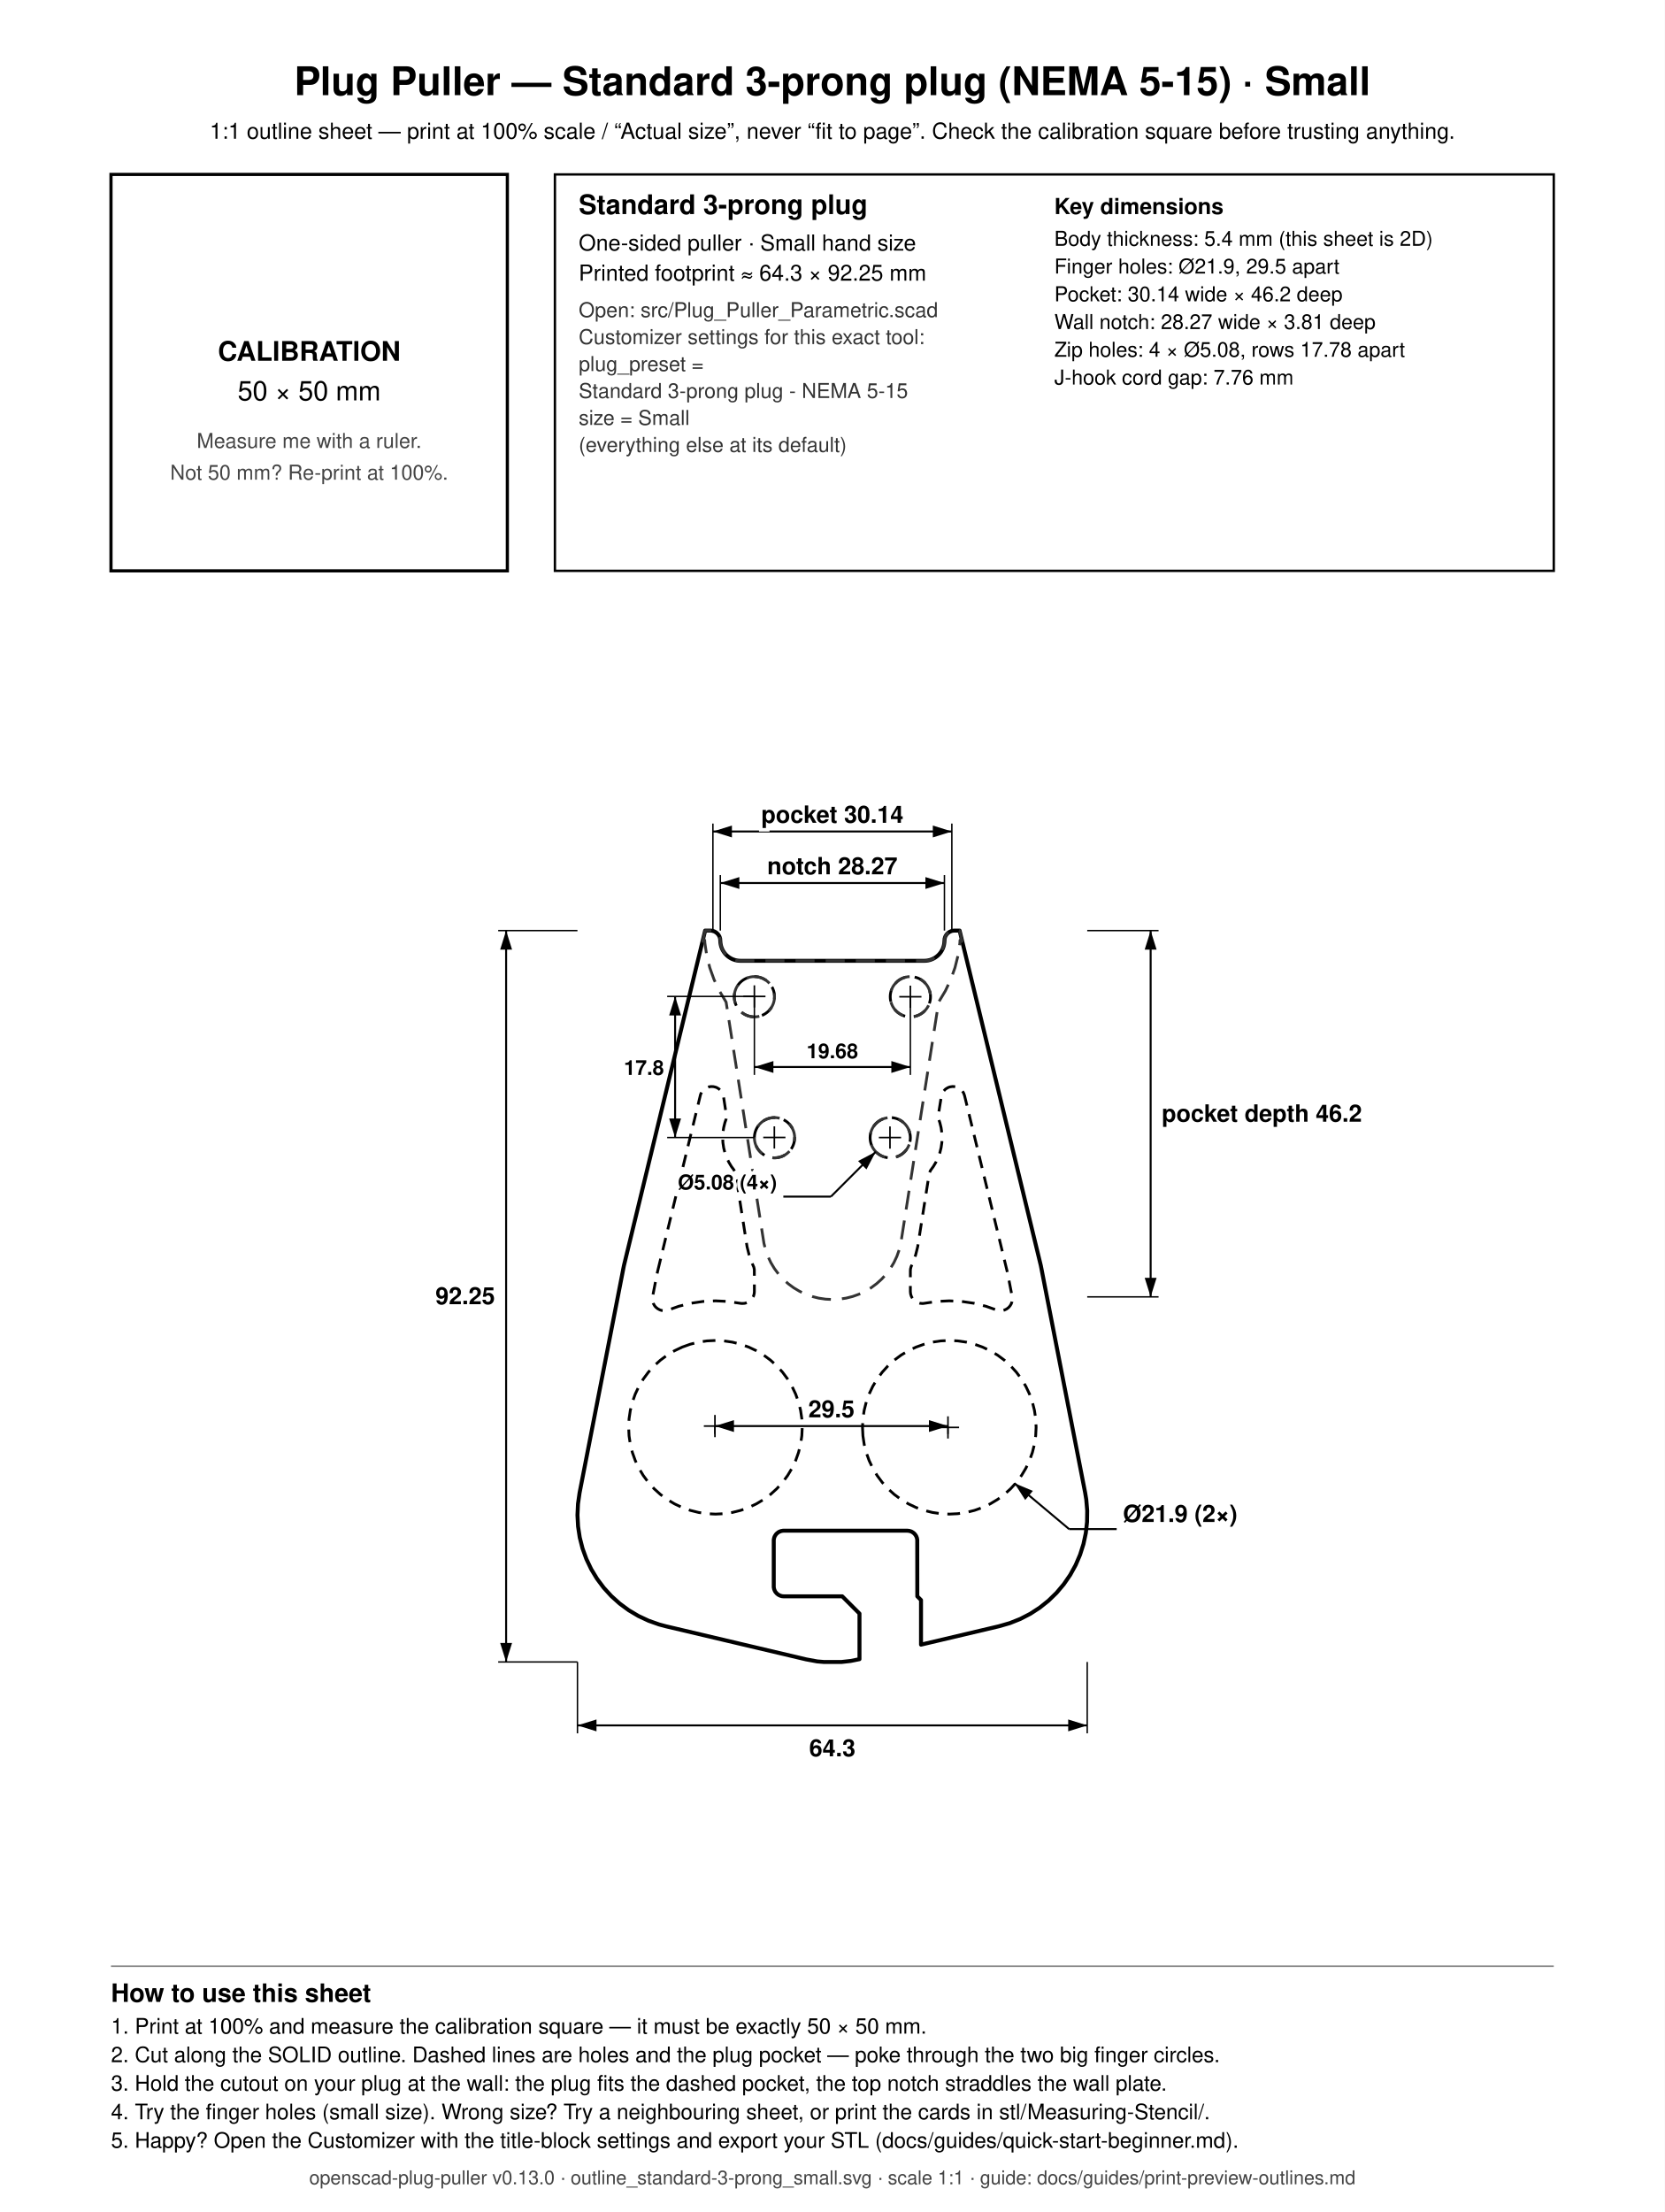
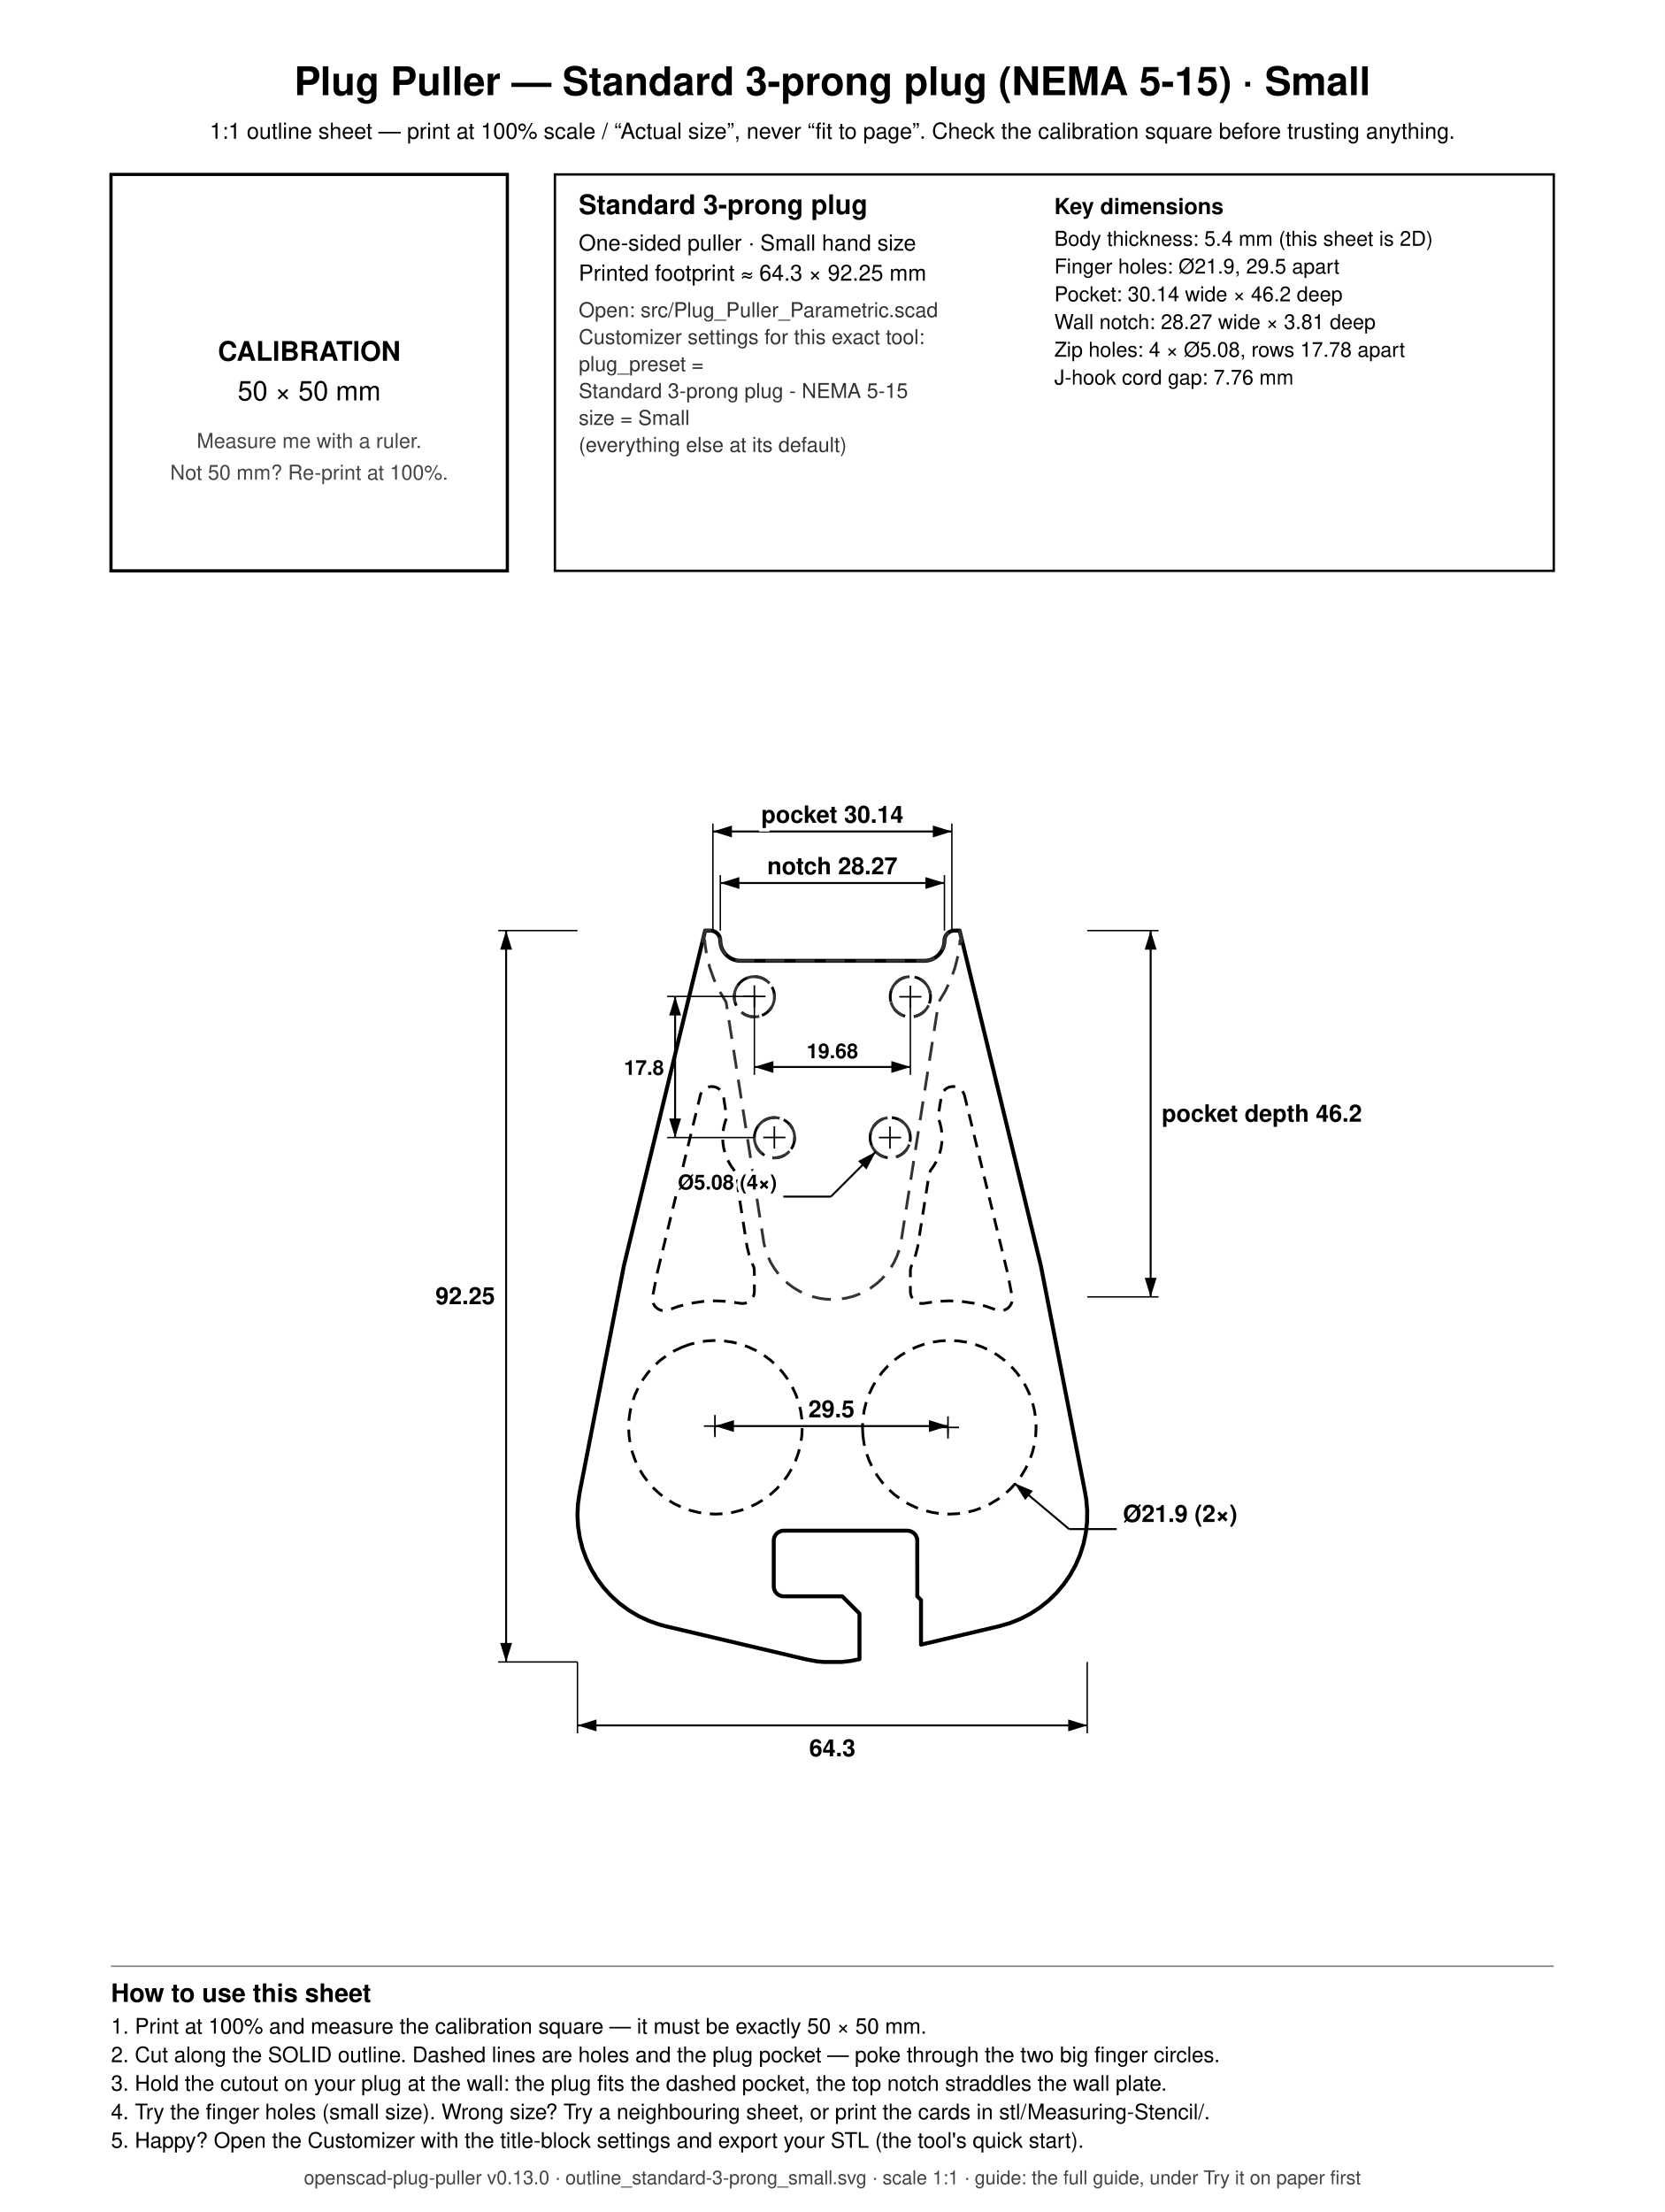
<svg xmlns="http://www.w3.org/2000/svg" width="210mm" height="279mm" viewBox="0 0 210 279">
  <rect x="0" y="0" width="210" height="279" fill="white" />
  <text x="105.000" y="12.000" font-family="Helvetica, Arial, sans-serif" font-size="5" font-weight="bold" text-anchor="middle" fill="black">Plug Puller — Standard 3-prong plug (NEMA 5-15) · Small</text>
  <text x="105.000" y="17.500" font-family="Helvetica, Arial, sans-serif" font-size="2.8" font-weight="normal" text-anchor="middle" fill="black">1:1 outline sheet — print at 100% scale / “Actual size”, never “fit to page”. Check the calibration square before trusting anything.</text>
  <rect x="14" y="22" width="50" height="50" fill="none" stroke="black" stroke-width="0.4" />
  <text x="39.000" y="45.500" font-family="Helvetica, Arial, sans-serif" font-size="3.4" font-weight="bold" text-anchor="middle" fill="black">CALIBRATION</text>
  <text x="39.000" y="50.500" font-family="Helvetica, Arial, sans-serif" font-size="3.4" font-weight="normal" text-anchor="middle" fill="black">50 × 50 mm</text>
  <text x="39.000" y="56.500" font-family="Helvetica, Arial, sans-serif" font-size="2.6" font-weight="normal" text-anchor="middle" fill="#444444">Measure me with a ruler.</text>
  <text x="39.000" y="60.500" font-family="Helvetica, Arial, sans-serif" font-size="2.6" font-weight="normal" text-anchor="middle" fill="#444444">Not 50 mm? Re-print at 100%.</text>
  <rect x="70" y="22" width="126" height="50" fill="none" stroke="black" stroke-width="0.3" />
  <text x="73.000" y="27.000" font-family="Helvetica, Arial, sans-serif" font-size="3.4" font-weight="bold" text-anchor="start" fill="black">Standard 3-prong plug</text>
  <text x="73.000" y="31.600" font-family="Helvetica, Arial, sans-serif" font-size="2.8" font-weight="normal" text-anchor="start" fill="black">One-sided puller · Small hand size</text>
  <text x="73.000" y="35.400" font-family="Helvetica, Arial, sans-serif" font-size="2.8" font-weight="normal" text-anchor="start" fill="black">Printed footprint ≈ 64.3 × 92.25 mm</text>
  <text x="73.000" y="40.000" font-family="Helvetica, Arial, sans-serif" font-size="2.6" font-weight="normal" text-anchor="start" fill="#333333">Open: src/Plug_Puller_Parametric.scad</text>
  <text x="73.000" y="43.400" font-family="Helvetica, Arial, sans-serif" font-size="2.6" font-weight="normal" text-anchor="start" fill="#333333">Customizer settings for this exact tool:</text>
  <text x="73.000" y="46.800" font-family="Helvetica, Arial, sans-serif" font-size="2.6" font-weight="normal" text-anchor="start" fill="#333333">  plug_preset =</text>
  <text x="73.000" y="50.200" font-family="Helvetica, Arial, sans-serif" font-size="2.6" font-weight="normal" text-anchor="start" fill="#333333">      Standard 3-prong plug - NEMA 5-15</text>
  <text x="73.000" y="53.600" font-family="Helvetica, Arial, sans-serif" font-size="2.6" font-weight="normal" text-anchor="start" fill="#333333">  size = Small</text>
  <text x="73.000" y="57.000" font-family="Helvetica, Arial, sans-serif" font-size="2.6" font-weight="normal" text-anchor="start" fill="#333333">  (everything else at its default)</text>
  <text x="133.000" y="27.000" font-family="Helvetica, Arial, sans-serif" font-size="2.8" font-weight="bold" text-anchor="start" fill="black">Key dimensions</text>
  <text x="133.000" y="31.000" font-family="Helvetica, Arial, sans-serif" font-size="2.6" font-weight="normal" text-anchor="start" fill="black">Body thickness: 5.4 mm (this sheet is 2D)</text>
  <text x="133.000" y="34.500" font-family="Helvetica, Arial, sans-serif" font-size="2.6" font-weight="normal" text-anchor="start" fill="black">Finger holes: Ø21.9, 29.5 apart</text>
  <text x="133.000" y="38.000" font-family="Helvetica, Arial, sans-serif" font-size="2.6" font-weight="normal" text-anchor="start" fill="black">Pocket: 30.14 wide × 46.2 deep</text>
  <text x="133.000" y="41.500" font-family="Helvetica, Arial, sans-serif" font-size="2.6" font-weight="normal" text-anchor="start" fill="black">Wall notch: 28.27 wide × 3.81 deep</text>
  <text x="133.000" y="45.000" font-family="Helvetica, Arial, sans-serif" font-size="2.6" font-weight="normal" text-anchor="start" fill="black">Zip holes: 4 × Ø5.08, rows 17.78 apart</text>
  <text x="133.000" y="48.500" font-family="Helvetica, Arial, sans-serif" font-size="2.6" font-weight="normal" text-anchor="start" fill="black">J-hook cord gap: 7.76 mm</text>
  <line x1="14.000" y1="248.000" x2="196.000" y2="248.000" stroke="#888888" stroke-width="0.2" />
  <text x="14.000" y="252.500" font-family="Helvetica, Arial, sans-serif" font-size="3.2" font-weight="bold" text-anchor="start" fill="black">How to use this sheet</text>
  <text x="14.000" y="256.500" font-family="Helvetica, Arial, sans-serif" font-size="2.7" font-weight="normal" text-anchor="start" fill="black">1. Print at 100% and measure the calibration square — it must be exactly 50 × 50 mm.</text>
  <text x="14.000" y="260.100" font-family="Helvetica, Arial, sans-serif" font-size="2.7" font-weight="normal" text-anchor="start" fill="black">2. Cut along the SOLID outline. Dashed lines are holes and the plug pocket — poke through the two big finger circles.</text>
  <text x="14.000" y="263.700" font-family="Helvetica, Arial, sans-serif" font-size="2.7" font-weight="normal" text-anchor="start" fill="black">3. Hold the cutout on your plug at the wall: the plug fits the dashed pocket, the top notch straddles the wall plate.</text>
  <text x="14.000" y="267.300" font-family="Helvetica, Arial, sans-serif" font-size="2.7" font-weight="normal" text-anchor="start" fill="black">4. Try the finger holes (small size). Wrong size? Try a neighbouring sheet, or print the cards in stl/Measuring-Stencil/.</text>
-   <text x="14.000" y="270.900" font-family="Helvetica, Arial, sans-serif" font-size="2.7" font-weight="normal" text-anchor="start" fill="black">5. Happy? Open the Customizer with the title-block settings and export your STL (docs/guides/quick-start-beginner.md).</text>
-   <text x="105.000" y="275.500" font-family="Helvetica, Arial, sans-serif" font-size="2.4" font-weight="normal" text-anchor="middle" fill="#444444">openscad-plug-puller v0.13.0 · outline_standard-3-prong_small.svg · scale 1:1 · guide: docs/guides/print-preview-outlines.md</text>
+   <text x="14.000" y="270.900" font-family="Helvetica, Arial, sans-serif" font-size="2.7" font-weight="normal" text-anchor="start" fill="black">5. Happy? Open the Customizer with the title-block settings and export your STL (the tool's quick start).</text>
+   <text x="105.000" y="275.500" font-family="Helvetica, Arial, sans-serif" font-size="2.4" font-weight="normal" text-anchor="middle" fill="#444444">openscad-plug-puller v0.13.0 · outline_standard-3-prong_small.svg · scale 1:1 · guide: the full guide, under Try it on paper first</text>
  <path d="M 72.844 191.106 L 72.909 189.689 L 73.112 188.286 L 78.700 159.650 L 88.950 117.375 L 89.595 117.375 L 89.843 117.399 L 90.081 117.472 L 90.194 117.525 L 90.401 117.663 L 90.577 117.839 L 90.715 118.046 L 90.768 118.159 L 90.841 118.397 L 90.877 118.894 L 90.914 119.141 L 90.974 119.382 L 91.058 119.617 L 91.165 119.842 L 91.293 120.056 L 91.442 120.256 L 91.609 120.441 L 91.794 120.608 L 91.994 120.757 L 92.208 120.885 L 92.433 120.992 L 92.668 121.076 L 92.909 121.136 L 93.156 121.173 L 93.405 121.185 L 116.595 121.185 L 116.844 121.173 L 117.091 121.136 L 117.332 121.076 L 117.567 120.992 L 117.792 120.885 L 118.006 120.757 L 118.206 120.608 L 118.391 120.441 L 118.558 120.256 L 118.707 120.056 L 118.835 119.842 L 118.942 119.617 L 119.026 119.382 L 119.086 119.141 L 119.123 118.894 L 119.159 118.397 L 119.232 118.159 L 119.285 118.046 L 119.410 117.858 L 119.599 117.663 L 119.806 117.525 L 120.036 117.430 L 120.157 117.399 L 120.405 117.375 L 121.050 117.375 L 131.300 159.650 L 136.888 188.286 L 137.027 189.129 L 137.147 190.542 L 137.127 191.960 L 136.969 193.369 L 136.673 194.756 L 136.243 196.107 L 135.683 197.410 L 134.997 198.651 L 134.193 199.819 L 133.279 200.903 L 132.263 201.892 L 131.154 202.776 L 129.964 203.548 L 128.705 204.199 L 127.387 204.724 L 126.025 205.117 L 116.181 207.440 L 116.181 201.814 L 115.713 201.345 L 115.706 194.211 L 115.658 193.966 L 115.563 193.736 L 115.424 193.529 L 115.248 193.353 L 115.041 193.215 L 114.929 193.162 L 114.690 193.089 L 114.442 193.065 L 98.870 193.065 L 98.746 193.071 L 98.501 193.120 L 98.271 193.215 L 98.164 193.279 L 97.972 193.437 L 97.888 193.529 L 97.750 193.736 L 97.697 193.849 L 97.655 193.966 L 97.606 194.211 L 97.606 200.199 L 97.655 200.444 L 97.750 200.674 L 97.814 200.781 L 97.972 200.973 L 98.164 201.131 L 98.384 201.248 L 98.622 201.321 L 98.870 201.345 L 106.245 201.345 L 108.419 203.518 L 108.419 209.272 L 107.315 209.495 L 106.161 209.625 L 103.922 209.625 L 103.075 209.553 L 101.681 209.296 L 83.975 205.117 L 83.150 204.896 L 81.813 204.423 L 80.529 203.822 L 79.310 203.097 L 78.168 202.256 L 77.114 201.308 L 76.157 200.261 L 75.309 199.125 L 74.575 197.911 L 73.964 196.631 L 73.482 195.298 L 73.132 193.924 L 72.919 192.522 L 72.844 191.106 Z" fill="none" stroke="black" stroke-width="0.5" stroke-linejoin="round" />
  <path d="M 110.185 142.091 L 110.333 141.891 L 110.500 141.706 L 110.685 141.538 L 110.885 141.390 L 111.098 141.261 L 111.323 141.154 L 111.558 141.070 L 111.800 141.009 L 112.046 140.972 L 112.295 140.959 L 112.544 140.971 L 112.791 141.008 L 113.032 141.068 L 113.267 141.151 L 113.493 141.258 L 113.707 141.385 L 113.907 141.534 L 114.092 141.701 L 114.260 141.885 L 114.408 142.085 L 114.537 142.299 L 114.644 142.524 L 114.728 142.759 L 114.789 143.000 L 114.826 143.247 L 114.838 143.496 L 114.827 143.745 L 114.790 143.991 L 114.730 144.233 L 114.647 144.468 L 114.540 144.693 L 114.412 144.907 L 114.264 145.108 L 114.097 145.293 L 113.913 145.460 L 113.713 145.609 L 113.499 145.738 L 113.274 145.844 L 113.039 145.929 L 112.798 145.990 L 112.551 146.027 L 112.302 146.039 L 112.053 146.027 L 111.807 145.991 L 111.565 145.931 L 111.330 145.847 L 111.105 145.741 L 110.891 145.613 L 110.690 145.465 L 110.505 145.298 L 110.338 145.113 L 110.189 144.913 L 110.060 144.700 L 109.954 144.475 L 109.869 144.240 L 109.808 143.998 L 109.771 143.752 L 109.759 143.503 L 109.771 143.254 L 109.807 143.007 L 109.867 142.766 L 109.951 142.531 L 110.057 142.305 L 110.185 142.091 Z" fill="none" stroke="black" stroke-width="0.35" stroke-linejoin="round" stroke-dasharray="1.6,1.1" />
  <path d="M 82.963 160.316 L 88.370 138.049 L 88.493 137.782 L 88.666 137.544 L 88.882 137.345 L 89.133 137.192 L 89.409 137.091 L 89.700 137.045 L 89.994 137.057 L 90.274 137.125 L 90.416 137.181 L 90.664 137.327 L 90.889 137.526 L 91.063 137.756 L 91.136 137.890 L 91.238 138.166 L 91.267 138.308 L 91.637 140.724 L 91.636 140.872 L 91.594 141.158 L 91.442 141.603 L 91.288 142.221 L 91.193 142.861 L 91.161 143.502 L 91.193 144.138 L 91.287 144.773 L 91.444 145.400 L 91.660 146.004 L 91.935 146.584 L 92.262 147.131 L 92.534 147.497 L 92.681 147.741 L 92.783 148.017 L 92.812 148.159 L 94.239 157.253 L 94.499 158.292 L 94.860 159.301 L 95.095 159.835 L 95.154 160.128 L 95.161 162.907 L 95.145 163.130 L 95.075 163.410 L 95.017 163.551 L 94.869 163.798 L 94.669 164.021 L 94.437 164.193 L 94.303 164.266 L 94.026 164.365 L 93.887 164.393 L 93.588 164.408 L 93.443 164.394 L 91.811 164.152 L 90.252 164.075 L 88.689 164.152 L 87.136 164.382 L 85.622 164.761 L 84.303 165.233 L 84.093 165.291 L 83.801 165.321 L 83.508 165.294 L 83.369 165.259 L 83.226 165.209 L 82.967 165.071 L 82.739 164.886 L 82.637 164.774 L 82.549 164.655 L 82.412 164.401 L 82.362 164.262 L 82.303 163.968 L 82.296 163.827 L 82.324 163.531 L 82.845 160.859 L 82.963 160.316 Z" fill="none" stroke="black" stroke-width="0.35" stroke-linejoin="round" stroke-dasharray="1.6,1.1" />
  <path d="M 86.056 169.910 L 87.068 169.548 L 88.110 169.286 L 89.173 169.128 L 90.246 169.075 L 91.320 169.128 L 92.383 169.285 L 93.425 169.546 L 94.437 169.907 L 95.408 170.366 L 96.330 170.919 L 97.194 171.558 L 97.990 172.280 L 98.712 173.076 L 99.352 173.939 L 99.905 174.860 L 100.365 175.831 L 100.727 176.843 L 100.989 177.885 L 101.147 178.948 L 101.200 180.021 L 101.147 181.095 L 100.990 182.158 L 100.729 183.200 L 100.368 184.212 L 99.909 185.183 L 99.356 186.105 L 98.717 186.969 L 97.995 187.765 L 97.199 188.487 L 96.336 189.127 L 95.415 189.680 L 94.444 190.140 L 93.432 190.502 L 92.390 190.764 L 91.327 190.922 L 90.254 190.975 L 89.180 190.922 L 88.117 190.765 L 87.075 190.504 L 86.063 190.143 L 85.092 189.684 L 84.170 189.131 L 83.306 188.492 L 82.510 187.770 L 81.788 186.974 L 81.148 186.111 L 80.595 185.190 L 80.135 184.219 L 79.773 183.207 L 79.511 182.165 L 79.353 181.102 L 79.300 180.029 L 79.353 178.955 L 79.510 177.892 L 79.771 176.850 L 80.132 175.838 L 80.591 174.867 L 81.144 173.945 L 81.783 173.081 L 82.505 172.285 L 83.301 171.563 L 84.164 170.923 L 85.085 170.370 L 86.056 169.910 Z" fill="none" stroke="black" stroke-width="0.35" stroke-linejoin="round" stroke-dasharray="1.6,1.1" />
  <path d="M 95.158 123.179 L 95.407 123.191 L 95.653 123.228 L 95.895 123.288 L 96.130 123.371 L 96.355 123.478 L 96.569 123.605 L 96.770 123.754 L 96.955 123.921 L 97.122 124.105 L 97.271 124.305 L 97.400 124.519 L 97.506 124.744 L 97.591 124.979 L 97.652 125.220 L 97.689 125.467 L 97.701 125.716 L 97.689 125.965 L 97.653 126.211 L 97.593 126.453 L 97.509 126.688 L 97.403 126.913 L 97.275 127.127 L 97.127 127.328 L 96.960 127.513 L 96.775 127.680 L 96.575 127.829 L 96.362 127.958 L 96.137 128.064 L 95.902 128.149 L 95.660 128.210 L 95.414 128.247 L 95.165 128.259 L 94.916 128.247 L 94.669 128.211 L 94.428 128.151 L 94.193 128.067 L 93.967 127.961 L 93.753 127.833 L 93.553 127.685 L 93.368 127.518 L 93.200 127.333 L 93.052 127.133 L 92.923 126.920 L 92.816 126.695 L 92.732 126.460 L 92.671 126.218 L 92.634 125.972 L 92.622 125.723 L 92.633 125.474 L 92.670 125.227 L 92.730 124.986 L 92.813 124.751 L 92.920 124.525 L 93.048 124.311 L 93.196 124.111 L 93.363 123.926 L 93.547 123.758 L 93.747 123.610 L 93.961 123.481 L 94.186 123.374 L 94.421 123.290 L 94.662 123.229 L 94.909 123.192 L 95.158 123.179 Z" fill="none" stroke="black" stroke-width="0.35" stroke-linejoin="round" stroke-dasharray="1.6,1.1" />
  <path d="M 96.287 141.390 L 96.501 141.261 L 96.726 141.154 L 96.961 141.070 L 97.202 141.009 L 97.449 140.972 L 97.698 140.959 L 97.947 140.971 L 98.193 141.008 L 98.435 141.068 L 98.670 141.151 L 98.895 141.258 L 99.109 141.385 L 99.310 141.534 L 99.495 141.701 L 99.662 141.885 L 99.811 142.085 L 99.940 142.299 L 100.046 142.524 L 100.131 142.759 L 100.192 143.000 L 100.229 143.247 L 100.241 143.496 L 100.229 143.745 L 100.193 143.991 L 100.133 144.233 L 100.049 144.468 L 99.943 144.693 L 99.815 144.907 L 99.667 145.108 L 99.500 145.293 L 99.315 145.460 L 99.115 145.609 L 98.902 145.738 L 98.677 145.844 L 98.442 145.929 L 98.200 145.990 L 97.954 146.027 L 97.705 146.039 L 97.456 146.027 L 97.209 145.991 L 96.968 145.931 L 96.733 145.847 L 96.507 145.741 L 96.293 145.613 L 96.093 145.465 L 95.908 145.298 L 95.740 145.113 L 95.592 144.913 L 95.463 144.700 L 95.356 144.475 L 95.272 144.240 L 95.211 143.998 L 95.174 143.752 L 95.162 143.503 L 95.173 143.254 L 95.210 143.007 L 95.270 142.766 L 95.353 142.531 L 95.460 142.305 L 95.588 142.091 L 95.736 141.891 L 95.903 141.706 L 96.087 141.538 L 96.287 141.390 Z" fill="none" stroke="black" stroke-width="0.35" stroke-linejoin="round" stroke-dasharray="1.6,1.1" />
  <path d="M 108.853 181.102 L 108.800 180.029 L 108.853 178.955 L 109.010 177.892 L 109.271 176.850 L 109.632 175.838 L 110.091 174.867 L 110.644 173.945 L 111.283 173.081 L 112.005 172.285 L 112.801 171.563 L 113.664 170.923 L 114.585 170.370 L 115.556 169.910 L 116.568 169.548 L 117.610 169.286 L 118.673 169.128 L 119.746 169.075 L 120.820 169.128 L 121.883 169.285 L 122.925 169.546 L 123.937 169.907 L 124.908 170.366 L 125.830 170.919 L 126.694 171.558 L 127.490 172.280 L 128.212 173.076 L 128.852 173.939 L 129.405 174.860 L 129.865 175.831 L 130.227 176.843 L 130.489 177.885 L 130.647 178.948 L 130.700 180.021 L 130.647 181.095 L 130.490 182.158 L 130.229 183.200 L 129.868 184.212 L 129.409 185.183 L 128.856 186.105 L 128.217 186.969 L 127.495 187.765 L 126.699 188.487 L 125.836 189.127 L 124.915 189.680 L 123.944 190.140 L 122.932 190.502 L 121.890 190.764 L 120.827 190.922 L 119.754 190.975 L 118.680 190.922 L 117.617 190.765 L 116.575 190.504 L 115.563 190.143 L 114.592 189.684 L 113.670 189.131 L 112.806 188.492 L 112.010 187.770 L 111.288 186.974 L 110.648 186.111 L 110.095 185.190 L 109.635 184.219 L 109.273 183.207 L 109.011 182.165 L 108.853 181.102 Z" fill="none" stroke="black" stroke-width="0.35" stroke-linejoin="round" stroke-dasharray="1.6,1.1" />
  <path d="M 121.572 137.906 L 121.673 138.192 L 127.029 160.282 L 127.155 160.859 L 127.676 163.532 L 127.702 163.743 L 127.703 163.891 L 127.659 164.186 L 127.560 164.463 L 127.409 164.715 L 127.212 164.933 L 126.976 165.108 L 126.710 165.234 L 126.425 165.305 L 126.131 165.319 L 125.840 165.276 L 124.378 164.761 L 122.864 164.382 L 121.311 164.152 L 119.748 164.075 L 118.184 164.152 L 116.482 164.403 L 116.339 164.410 L 116.046 164.381 L 115.770 164.298 L 115.632 164.233 L 115.392 164.073 L 115.276 163.968 L 115.179 163.862 L 115.016 163.617 L 114.951 163.479 L 114.868 163.203 L 114.839 162.907 L 114.839 160.278 L 114.855 160.055 L 114.927 159.770 L 115.140 159.301 L 115.501 158.292 L 115.761 157.253 L 117.213 148.034 L 117.257 147.888 L 117.383 147.622 L 117.738 147.131 L 118.065 146.584 L 118.340 146.004 L 118.556 145.400 L 118.713 144.773 L 118.807 144.138 L 118.839 143.502 L 118.807 142.861 L 118.712 142.221 L 118.558 141.603 L 118.403 141.145 L 118.363 140.854 L 118.380 140.557 L 118.762 138.167 L 118.863 137.891 L 119.013 137.645 L 119.220 137.420 L 119.335 137.328 L 119.579 137.184 L 119.716 137.128 L 119.861 137.085 L 120.152 137.044 L 120.305 137.046 L 120.590 137.090 L 120.735 137.136 L 121.000 137.265 L 121.117 137.344 L 121.333 137.544 L 121.506 137.781 L 121.572 137.906 Z" fill="none" stroke="black" stroke-width="0.35" stroke-linejoin="round" stroke-dasharray="1.6,1.1" />
  <path d="M 112.936 124.042 L 113.231 123.753 L 113.431 123.605 L 113.645 123.478 L 113.870 123.371 L 114.105 123.288 L 114.347 123.228 L 114.593 123.191 L 114.842 123.179 L 115.091 123.192 L 115.338 123.229 L 115.579 123.290 L 115.814 123.374 L 116.039 123.481 L 116.253 123.610 L 116.453 123.758 L 116.637 123.926 L 116.804 124.111 L 116.952 124.311 L 117.080 124.525 L 117.187 124.751 L 117.270 124.986 L 117.330 125.227 L 117.367 125.474 L 117.378 125.723 L 117.366 125.972 L 117.329 126.218 L 117.268 126.460 L 117.184 126.695 L 117.077 126.920 L 116.948 127.133 L 116.800 127.333 L 116.632 127.518 L 116.447 127.685 L 116.247 127.833 L 116.033 127.961 L 115.807 128.067 L 115.572 128.151 L 115.331 128.211 L 115.084 128.247 L 114.835 128.259 L 114.586 128.247 L 114.340 128.210 L 114.098 128.149 L 113.863 128.064 L 113.638 127.958 L 113.425 127.829 L 113.225 127.680 L 113.040 127.513 L 112.873 127.328 L 112.725 127.127 L 112.597 126.913 L 112.491 126.688 L 112.407 126.453 L 112.347 126.211 L 112.311 125.965 L 112.299 125.716 L 112.311 125.467 L 112.348 125.220 L 112.409 124.979 L 112.494 124.744 L 112.600 124.519 L 112.730 124.304 L 112.936 124.042 Z" fill="none" stroke="black" stroke-width="0.35" stroke-linejoin="round" stroke-dasharray="1.6,1.1" />
  <path d="M 88.819 118.575 L 88.703 118.733 L 88.668 118.734 L 88.641 118.713 L 88.634 118.680 L 88.938 117.423 L 88.958 117.390 L 88.999 117.375 L 89.589 117.375 L 89.832 117.398 L 90.077 117.471 L 90.194 117.525 L 90.400 117.664 L 90.569 117.832 L 90.715 118.046 L 90.765 118.151 L 90.840 118.397 L 90.878 118.897 L 90.915 119.144 L 90.976 119.386 L 91.060 119.620 L 91.166 119.843 L 91.291 120.053 L 91.439 120.253 L 91.608 120.440 L 91.793 120.608 L 91.993 120.756 L 92.207 120.884 L 92.432 120.991 L 92.667 121.075 L 92.908 121.136 L 93.160 121.173 L 93.407 121.185 L 116.597 121.185 L 116.848 121.172 L 117.094 121.135 L 117.336 121.074 L 117.570 120.990 L 117.796 120.883 L 118.005 120.757 L 118.203 120.611 L 118.388 120.444 L 118.556 120.259 L 118.705 120.059 L 118.833 119.846 L 118.940 119.620 L 119.024 119.386 L 119.085 119.144 L 119.122 118.897 L 119.160 118.397 L 119.232 118.159 L 119.290 118.039 L 119.410 117.858 L 119.600 117.664 L 119.812 117.523 L 120.031 117.432 L 120.159 117.400 L 120.411 117.375 L 120.995 117.375 L 121.058 117.415 L 121.364 118.700 L 121.340 118.736 L 121.298 118.740 L 121.177 118.577 L 121.136 118.570 L 121.101 118.601 L 121.081 118.955 L 120.850 120.512 L 120.466 122.050 L 119.932 123.543 L 119.255 124.977 L 118.405 126.395 L 113.633 156.817 L 113.424 157.653 L 113.134 158.466 L 112.763 159.252 L 112.319 159.992 L 111.800 160.692 L 111.219 161.332 L 110.584 161.907 L 109.895 162.418 L 109.154 162.863 L 108.374 163.233 L 107.561 163.524 L 106.723 163.735 L 105.869 163.862 L 105.006 163.905 L 104.143 163.863 L 103.289 163.737 L 102.451 163.528 L 101.638 163.237 L 100.856 162.869 L 100.115 162.425 L 99.421 161.911 L 98.781 161.332 L 98.200 160.692 L 97.685 159.999 L 97.241 159.258 L 96.871 158.478 L 96.577 157.657 L 96.367 156.817 L 91.595 126.395 L 90.748 124.981 L 90.068 123.543 L 89.536 122.057 L 89.152 120.524 L 88.919 118.955 L 88.892 118.584 L 88.860 118.564 L 88.819 118.575 Z" fill="none" stroke="#333333" stroke-width="0.35" stroke-linejoin="round" stroke-dasharray="2.4,1.4" />
  <path d="M 112.725 124.311 L 112.943 124.033 L 113.222 123.761 L 113.426 123.609 L 113.639 123.481 L 113.864 123.374 L 114.099 123.290 L 114.341 123.229 L 114.587 123.192 L 114.836 123.180 L 115.085 123.192 L 115.332 123.228 L 115.574 123.288 L 115.808 123.372 L 116.034 123.478 L 116.248 123.606 L 116.448 123.754 L 116.633 123.922 L 116.800 124.106 L 116.949 124.306 L 117.077 124.520 L 117.184 124.745 L 117.268 124.980 L 117.329 125.221 L 117.366 125.468 L 117.378 125.717 L 117.366 125.966 L 117.330 126.212 L 117.270 126.454 L 117.186 126.689 L 117.080 126.914 L 116.952 127.128 L 116.803 127.329 L 116.636 127.513 L 116.452 127.681 L 116.252 127.830 L 116.038 127.958 L 115.813 128.065 L 115.578 128.149 L 115.337 128.210 L 115.090 128.247 L 114.841 128.259 L 114.592 128.247 L 114.346 128.211 L 114.104 128.150 L 113.869 128.067 L 113.644 127.960 L 113.430 127.832 L 113.229 127.684 L 113.044 127.517 L 112.877 127.332 L 112.728 127.132 L 112.600 126.919 L 112.493 126.694 L 112.409 126.459 L 112.348 126.217 L 112.311 125.971 L 112.299 125.722 L 112.311 125.473 L 112.347 125.226 L 112.408 124.984 L 112.491 124.750 L 112.598 124.524 L 112.725 124.311 Z" fill="none" stroke="#333333" stroke-width="0.35" stroke-linejoin="round" stroke-dasharray="2.4,1.4" />
  <path d="M 110.058 142.304 L 110.186 142.090 L 110.334 141.890 L 110.501 141.705 L 110.686 141.538 L 110.886 141.389 L 111.099 141.261 L 111.324 141.154 L 111.559 141.070 L 111.801 141.009 L 112.047 140.972 L 112.296 140.960 L 112.545 140.972 L 112.792 141.008 L 113.034 141.068 L 113.268 141.152 L 113.494 141.258 L 113.708 141.386 L 113.908 141.534 L 114.093 141.702 L 114.260 141.886 L 114.409 142.086 L 114.537 142.300 L 114.644 142.525 L 114.728 142.760 L 114.789 143.001 L 114.826 143.248 L 114.838 143.497 L 114.826 143.746 L 114.790 143.992 L 114.730 144.234 L 114.646 144.469 L 114.540 144.694 L 114.412 144.908 L 114.263 145.109 L 114.096 145.293 L 113.912 145.461 L 113.712 145.610 L 113.498 145.738 L 113.273 145.845 L 113.038 145.929 L 112.797 145.990 L 112.550 146.027 L 112.301 146.039 L 112.052 146.027 L 111.806 145.991 L 111.564 145.930 L 111.329 145.847 L 111.104 145.740 L 110.890 145.612 L 110.689 145.464 L 110.504 145.297 L 110.337 145.112 L 110.188 144.912 L 110.060 144.699 L 109.953 144.474 L 109.869 144.239 L 109.808 143.997 L 109.771 143.751 L 109.759 143.502 L 109.771 143.253 L 109.807 143.006 L 109.868 142.764 L 109.951 142.530 L 110.058 142.304 Z" fill="none" stroke="#333333" stroke-width="0.35" stroke-linejoin="round" stroke-dasharray="2.4,1.4" />
  <path d="M 96.088 141.538 L 96.288 141.389 L 96.502 141.261 L 96.727 141.154 L 96.962 141.070 L 97.203 141.009 L 97.450 140.972 L 97.699 140.960 L 97.948 140.972 L 98.194 141.008 L 98.436 141.068 L 98.671 141.152 L 98.896 141.258 L 99.110 141.386 L 99.311 141.534 L 99.496 141.702 L 99.663 141.886 L 99.812 142.086 L 99.940 142.300 L 100.047 142.525 L 100.131 142.760 L 100.192 143.001 L 100.229 143.248 L 100.241 143.497 L 100.229 143.746 L 100.193 143.992 L 100.132 144.234 L 100.049 144.469 L 99.942 144.694 L 99.814 144.908 L 99.666 145.109 L 99.499 145.293 L 99.314 145.461 L 99.114 145.610 L 98.901 145.738 L 98.676 145.845 L 98.441 145.929 L 98.199 145.990 L 97.953 146.027 L 97.704 146.039 L 97.455 146.027 L 97.208 145.991 L 96.966 145.930 L 96.732 145.847 L 96.506 145.740 L 96.292 145.612 L 96.092 145.464 L 95.907 145.297 L 95.740 145.112 L 95.591 144.912 L 95.463 144.699 L 95.356 144.474 L 95.272 144.239 L 95.211 143.997 L 95.174 143.751 L 95.162 143.502 L 95.174 143.253 L 95.210 143.006 L 95.270 142.764 L 95.354 142.530 L 95.460 142.304 L 95.588 142.090 L 95.737 141.890 L 95.904 141.705 L 96.088 141.538 Z" fill="none" stroke="#333333" stroke-width="0.35" stroke-linejoin="round" stroke-dasharray="2.4,1.4" />
  <path d="M 94.910 123.192 L 95.159 123.180 L 95.408 123.192 L 95.654 123.228 L 95.896 123.288 L 96.131 123.372 L 96.356 123.478 L 96.570 123.606 L 96.771 123.754 L 96.956 123.922 L 97.123 124.106 L 97.272 124.306 L 97.400 124.520 L 97.507 124.745 L 97.591 124.980 L 97.652 125.221 L 97.689 125.468 L 97.701 125.717 L 97.689 125.966 L 97.653 126.212 L 97.592 126.454 L 97.509 126.689 L 97.402 126.914 L 97.274 127.128 L 97.126 127.329 L 96.959 127.513 L 96.774 127.681 L 96.574 127.830 L 96.361 127.958 L 96.136 128.065 L 95.901 128.149 L 95.659 128.210 L 95.413 128.247 L 95.164 128.259 L 94.915 128.247 L 94.668 128.211 L 94.426 128.150 L 94.192 128.067 L 93.966 127.960 L 93.752 127.832 L 93.552 127.684 L 93.367 127.517 L 93.200 127.332 L 93.051 127.132 L 92.923 126.919 L 92.816 126.694 L 92.732 126.459 L 92.671 126.217 L 92.634 125.971 L 92.622 125.722 L 92.634 125.473 L 92.670 125.226 L 92.730 124.984 L 92.814 124.750 L 92.920 124.524 L 93.048 124.310 L 93.197 124.110 L 93.364 123.925 L 93.548 123.758 L 93.748 123.609 L 93.962 123.481 L 94.187 123.374 L 94.422 123.290 L 94.663 123.229 L 94.910 123.192 Z" fill="none" stroke="#333333" stroke-width="0.35" stroke-linejoin="round" stroke-dasharray="2.4,1.4" />
  <line x1="88.786" y1="179.869" x2="91.586" y2="179.869" stroke="black" stroke-width="0.2" />
  <line x1="90.186" y1="178.469" x2="90.186" y2="181.269" stroke="black" stroke-width="0.2" />
  <line x1="118.182" y1="180.042" x2="120.982" y2="180.042" stroke="black" stroke-width="0.2" />
  <line x1="119.582" y1="178.642" x2="119.582" y2="181.442" stroke="black" stroke-width="0.2" />
  <line x1="110.866" y1="143.478" x2="113.666" y2="143.478" stroke="black" stroke-width="0.2" />
  <line x1="112.266" y1="142.078" x2="112.266" y2="144.878" stroke="black" stroke-width="0.2" />
  <line x1="96.280" y1="143.467" x2="99.080" y2="143.467" stroke="black" stroke-width="0.2" />
  <line x1="97.680" y1="142.067" x2="97.680" y2="144.867" stroke="black" stroke-width="0.2" />
  <line x1="93.761" y1="125.680" x2="96.561" y2="125.680" stroke="black" stroke-width="0.2" />
  <line x1="95.161" y1="124.280" x2="95.161" y2="127.080" stroke="black" stroke-width="0.2" />
  <line x1="113.438" y1="125.720" x2="116.238" y2="125.720" stroke="black" stroke-width="0.2" />
  <line x1="114.838" y1="124.320" x2="114.838" y2="127.120" stroke="black" stroke-width="0.2" />
  <line x1="72.844" y1="117.375" x2="62.844" y2="117.375" stroke="black" stroke-width="0.18" />
  <line x1="72.844" y1="209.625" x2="62.844" y2="209.625" stroke="black" stroke-width="0.18" />
  <line x1="63.844" y1="117.375" x2="63.844" y2="209.625" stroke="black" stroke-width="0.25" />
  <polygon points="63.844,117.375 64.594,119.775 63.094,119.775" fill="black" />
  <polygon points="63.844,209.625 63.094,207.225 64.594,207.225" fill="black" />
  <text x="62.444" y="164.500" font-family="Helvetica, Arial, sans-serif" font-size="3" font-weight="bold" text-anchor="end" fill="black" paint-order="stroke" stroke="white" stroke-width="0.9">92.25</text>
  <line x1="72.844" y1="209.625" x2="72.844" y2="218.625" stroke="black" stroke-width="0.18" />
  <line x1="137.147" y1="209.625" x2="137.147" y2="218.625" stroke="black" stroke-width="0.18" />
  <line x1="72.844" y1="217.625" x2="137.147" y2="217.625" stroke="black" stroke-width="0.25" />
  <polygon points="72.844,217.625 75.244,216.875 75.244,218.375" fill="black" />
  <polygon points="137.147,217.625 134.747,218.375 134.747,216.875" fill="black" />
  <text x="104.996" y="221.525" font-family="Helvetica, Arial, sans-serif" font-size="3" font-weight="bold" text-anchor="middle" fill="black" paint-order="stroke" stroke="white" stroke-width="0.9">64.3</text>
  <line x1="90.865" y1="117.375" x2="90.865" y2="110.375" stroke="black" stroke-width="0.18" />
  <line x1="119.135" y1="117.375" x2="119.135" y2="110.375" stroke="black" stroke-width="0.18" />
  <line x1="90.865" y1="111.375" x2="119.135" y2="111.375" stroke="black" stroke-width="0.25" />
  <polygon points="90.865,111.375 93.265,110.625 93.265,112.125" fill="black" />
  <polygon points="119.135,111.375 116.735,112.125 116.735,110.625" fill="black" />
  <text x="105.000" y="110.275" font-family="Helvetica, Arial, sans-serif" font-size="3" font-weight="bold" text-anchor="middle" fill="black" paint-order="stroke" stroke="white" stroke-width="0.9">notch 28.27</text>
  <line x1="89.929" y1="117.375" x2="89.929" y2="103.875" stroke="black" stroke-width="0.18" />
  <line x1="120.071" y1="117.375" x2="120.071" y2="103.875" stroke="black" stroke-width="0.18" />
  <line x1="89.929" y1="104.875" x2="120.071" y2="104.875" stroke="black" stroke-width="0.25" />
  <polygon points="89.929,104.875 92.329,104.125 92.329,105.625" fill="black" />
  <polygon points="120.071,104.875 117.671,105.625 117.671,104.125" fill="black" />
  <text x="105.000" y="103.775" font-family="Helvetica, Arial, sans-serif" font-size="3" font-weight="bold" text-anchor="middle" fill="black" paint-order="stroke" stroke="white" stroke-width="0.9">pocket 30.14</text>
  <line x1="137.147" y1="117.375" x2="146.147" y2="117.375" stroke="black" stroke-width="0.18" />
  <line x1="137.147" y1="163.575" x2="146.147" y2="163.575" stroke="black" stroke-width="0.18" />
  <line x1="145.147" y1="117.375" x2="145.147" y2="163.575" stroke="black" stroke-width="0.25" />
  <polygon points="145.147,117.375 145.897,119.775 144.397,119.775" fill="black" />
  <polygon points="145.147,163.575 144.397,161.175 145.897,161.175" fill="black" />
  <text x="146.547" y="141.475" font-family="Helvetica, Arial, sans-serif" font-size="3" font-weight="bold" text-anchor="start" fill="black" paint-order="stroke" stroke="white" stroke-width="0.9">pocket depth 46.2</text>
  <line x1="90.186" y1="179.869" x2="90.186" y2="180.869" stroke="black" stroke-width="0.18" />
  <line x1="119.582" y1="179.869" x2="119.582" y2="180.869" stroke="black" stroke-width="0.18" />
  <line x1="90.186" y1="179.869" x2="119.582" y2="179.869" stroke="black" stroke-width="0.25" />
  <polygon points="90.186,179.869 92.586,179.119 92.586,180.619" fill="black" />
  <polygon points="119.582,179.869 117.182,180.619 117.182,179.119" fill="black" />
  <text x="104.884" y="178.769" font-family="Helvetica, Arial, sans-serif" font-size="3" font-weight="bold" text-anchor="middle" fill="black" paint-order="stroke" stroke="white" stroke-width="0.9">29.5</text>
  <line x1="127.969" y1="187.079" x2="134.863" y2="192.864" stroke="black" stroke-width="0.25" />
  <polygon points="127.969,187.079 130.290,188.047 129.325,189.196" fill="black" />
  <line x1="134.863" y1="192.864" x2="140.863" y2="192.864" stroke="black" stroke-width="0.25" />
  <text x="141.663" y="191.964" font-family="Helvetica, Arial, sans-serif" font-size="3" font-weight="bold" text-anchor="start" fill="black" paint-order="stroke" stroke="white" stroke-width="0.9">Ø21.9 (2×)</text>
  <line x1="95.161" y1="125.680" x2="95.161" y2="135.579" stroke="black" stroke-width="0.18" />
  <line x1="114.838" y1="125.680" x2="114.838" y2="135.579" stroke="black" stroke-width="0.18" />
  <line x1="95.161" y1="134.579" x2="114.838" y2="134.579" stroke="black" stroke-width="0.25" />
  <polygon points="95.161,134.579 97.561,133.829 97.561,135.329" fill="black" />
  <polygon points="114.838,134.579 112.438,135.329 112.438,133.829" fill="black" />
  <text x="105.000" y="133.479" font-family="Helvetica, Arial, sans-serif" font-size="2.6" font-weight="bold" text-anchor="middle" fill="black" paint-order="stroke" stroke="white" stroke-width="0.9">19.68</text>
  <line x1="95.161" y1="125.680" x2="84.161" y2="125.680" stroke="black" stroke-width="0.18" />
  <line x1="95.161" y1="143.478" x2="84.161" y2="143.478" stroke="black" stroke-width="0.18" />
  <line x1="85.161" y1="125.680" x2="85.161" y2="143.478" stroke="black" stroke-width="0.25" />
  <polygon points="85.161,125.680 85.911,128.080 84.411,128.080" fill="black" />
  <polygon points="85.161,143.478 84.411,141.078 85.911,141.078" fill="black" />
  <text x="83.761" y="135.579" font-family="Helvetica, Arial, sans-serif" font-size="2.6" font-weight="bold" text-anchor="end" fill="black" paint-order="stroke" stroke="white" stroke-width="0.9">17.8</text>
  <line x1="110.470" y1="145.273" x2="104.814" y2="150.930" stroke="black" stroke-width="0.25" />
  <polygon points="110.470,145.273 109.304,147.501 108.243,146.440" fill="black" />
  <line x1="104.814" y1="150.930" x2="98.814" y2="150.930" stroke="black" stroke-width="0.25" />
  <text x="98.014" y="150.030" font-family="Helvetica, Arial, sans-serif" font-size="2.6" font-weight="bold" text-anchor="end" fill="black" paint-order="stroke" stroke="white" stroke-width="0.9">Ø5.08 (4×)</text>
</svg>
